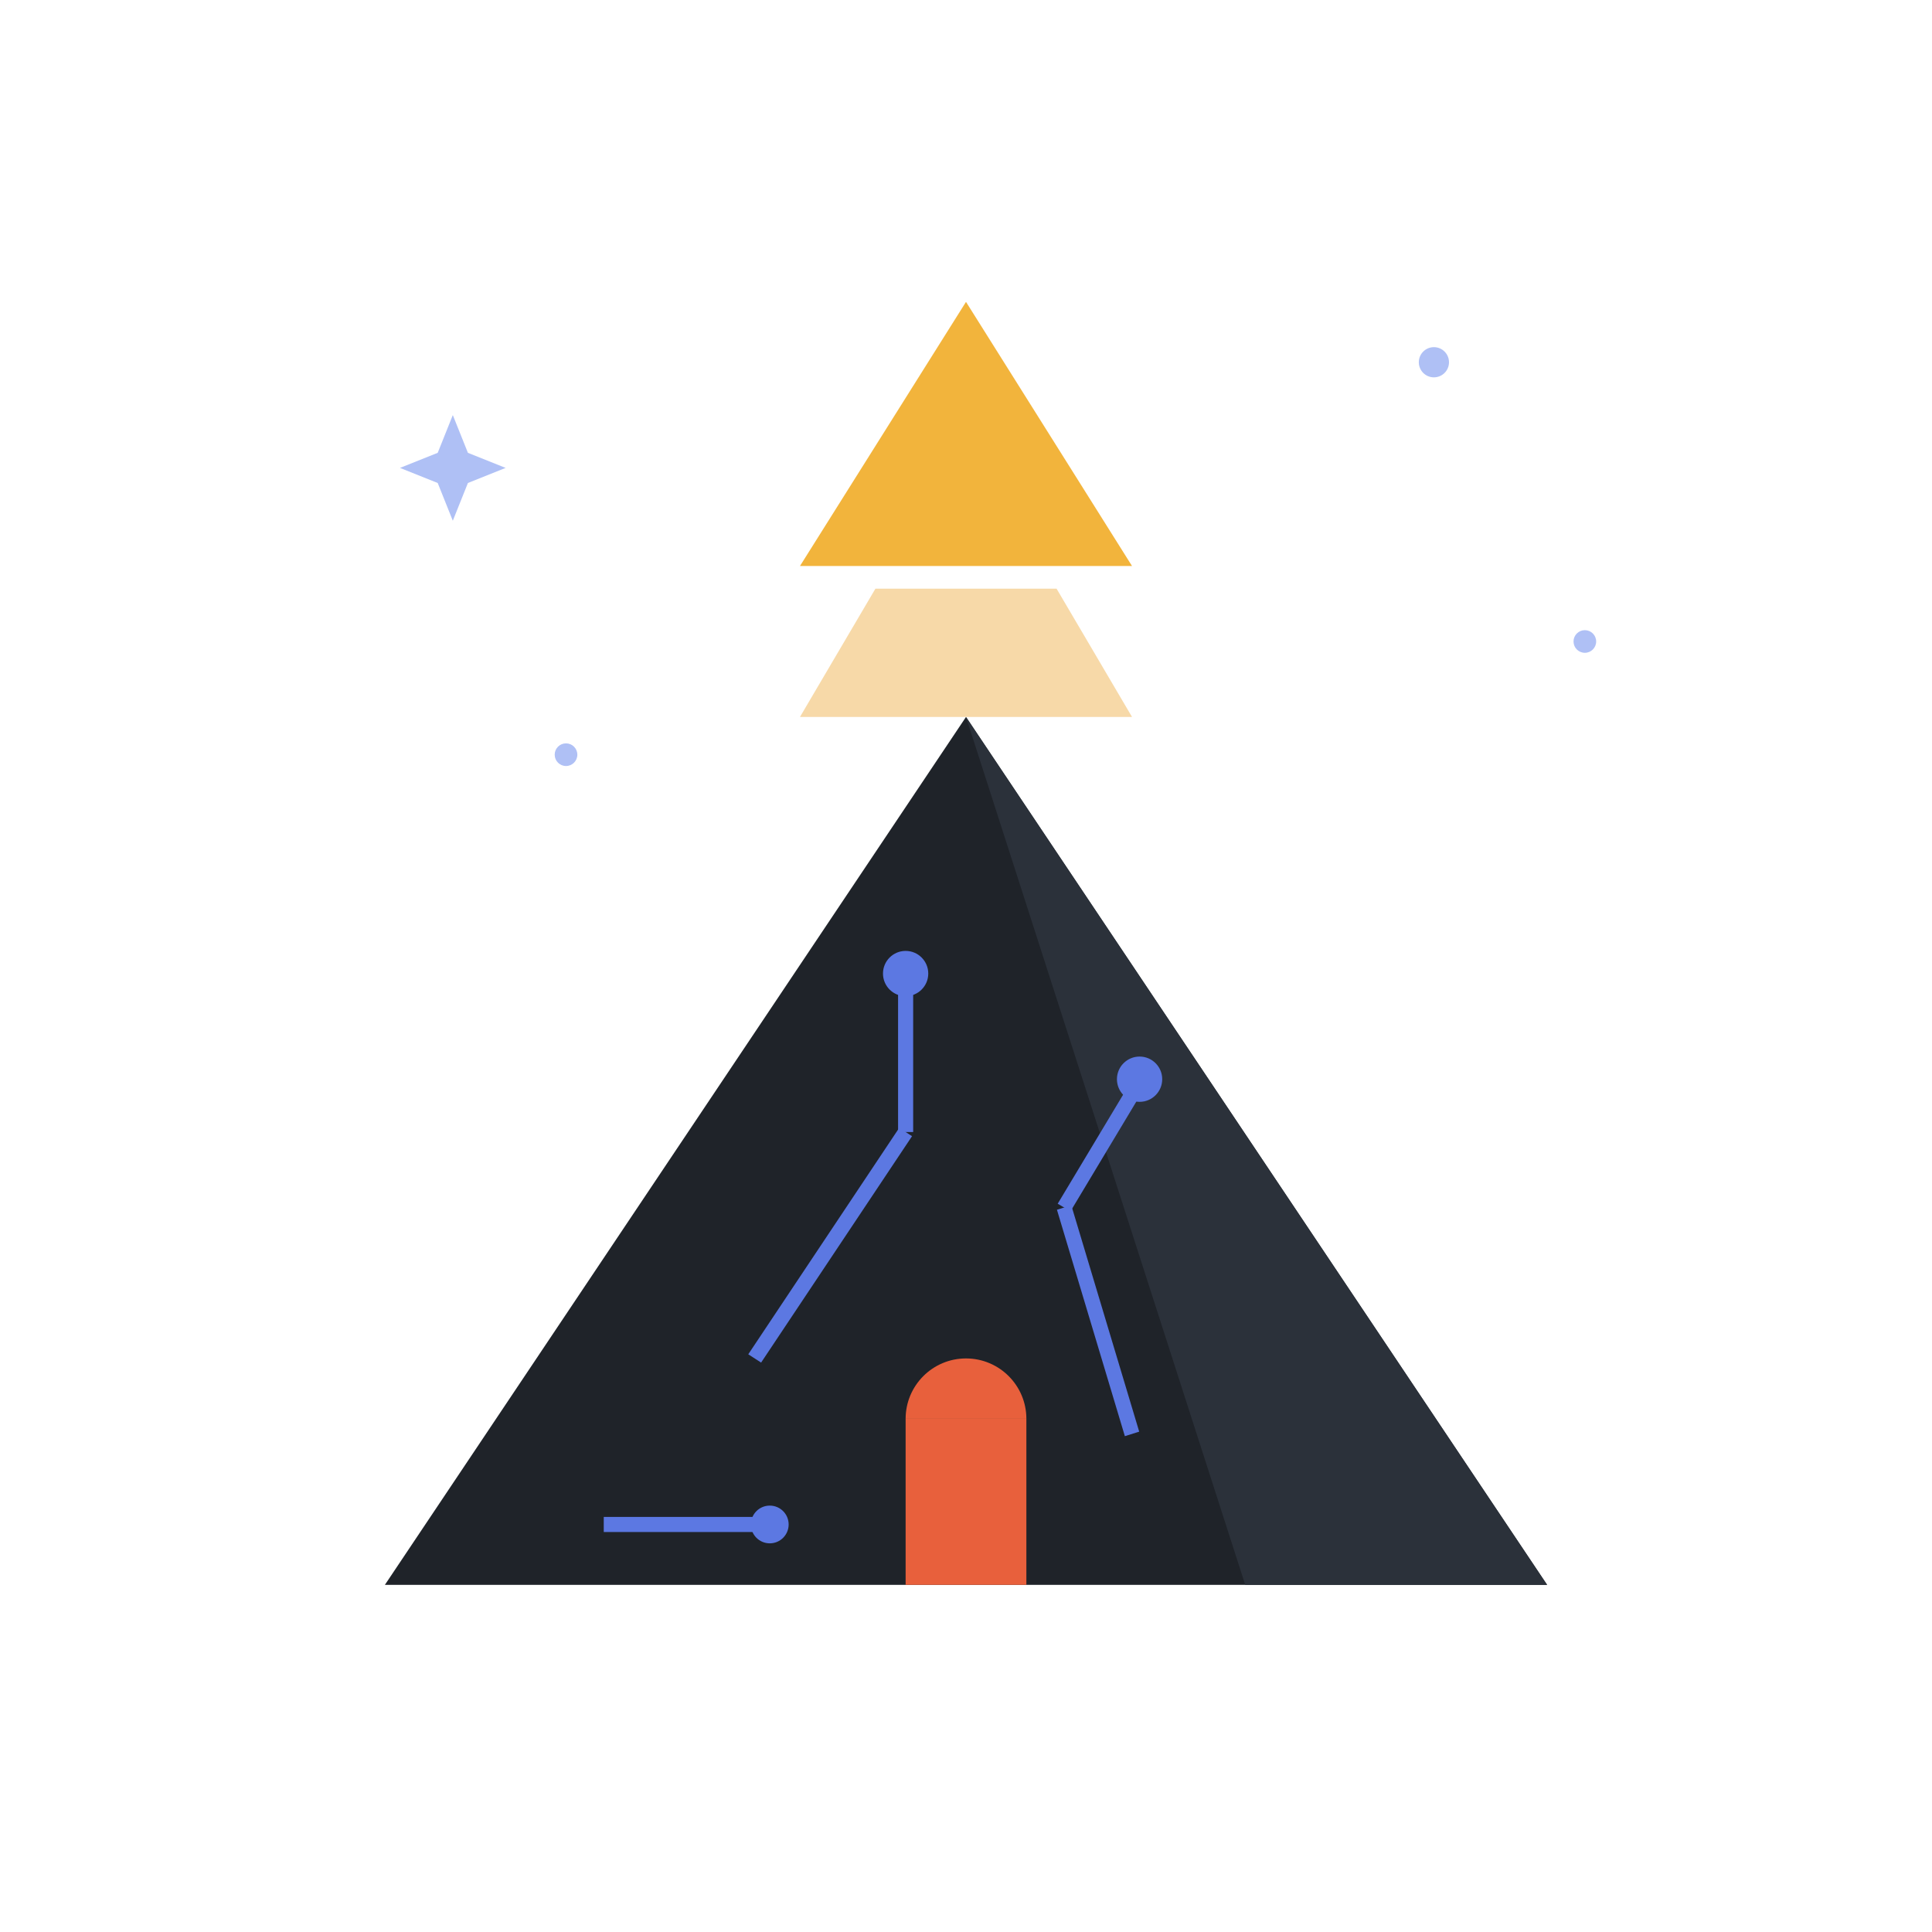
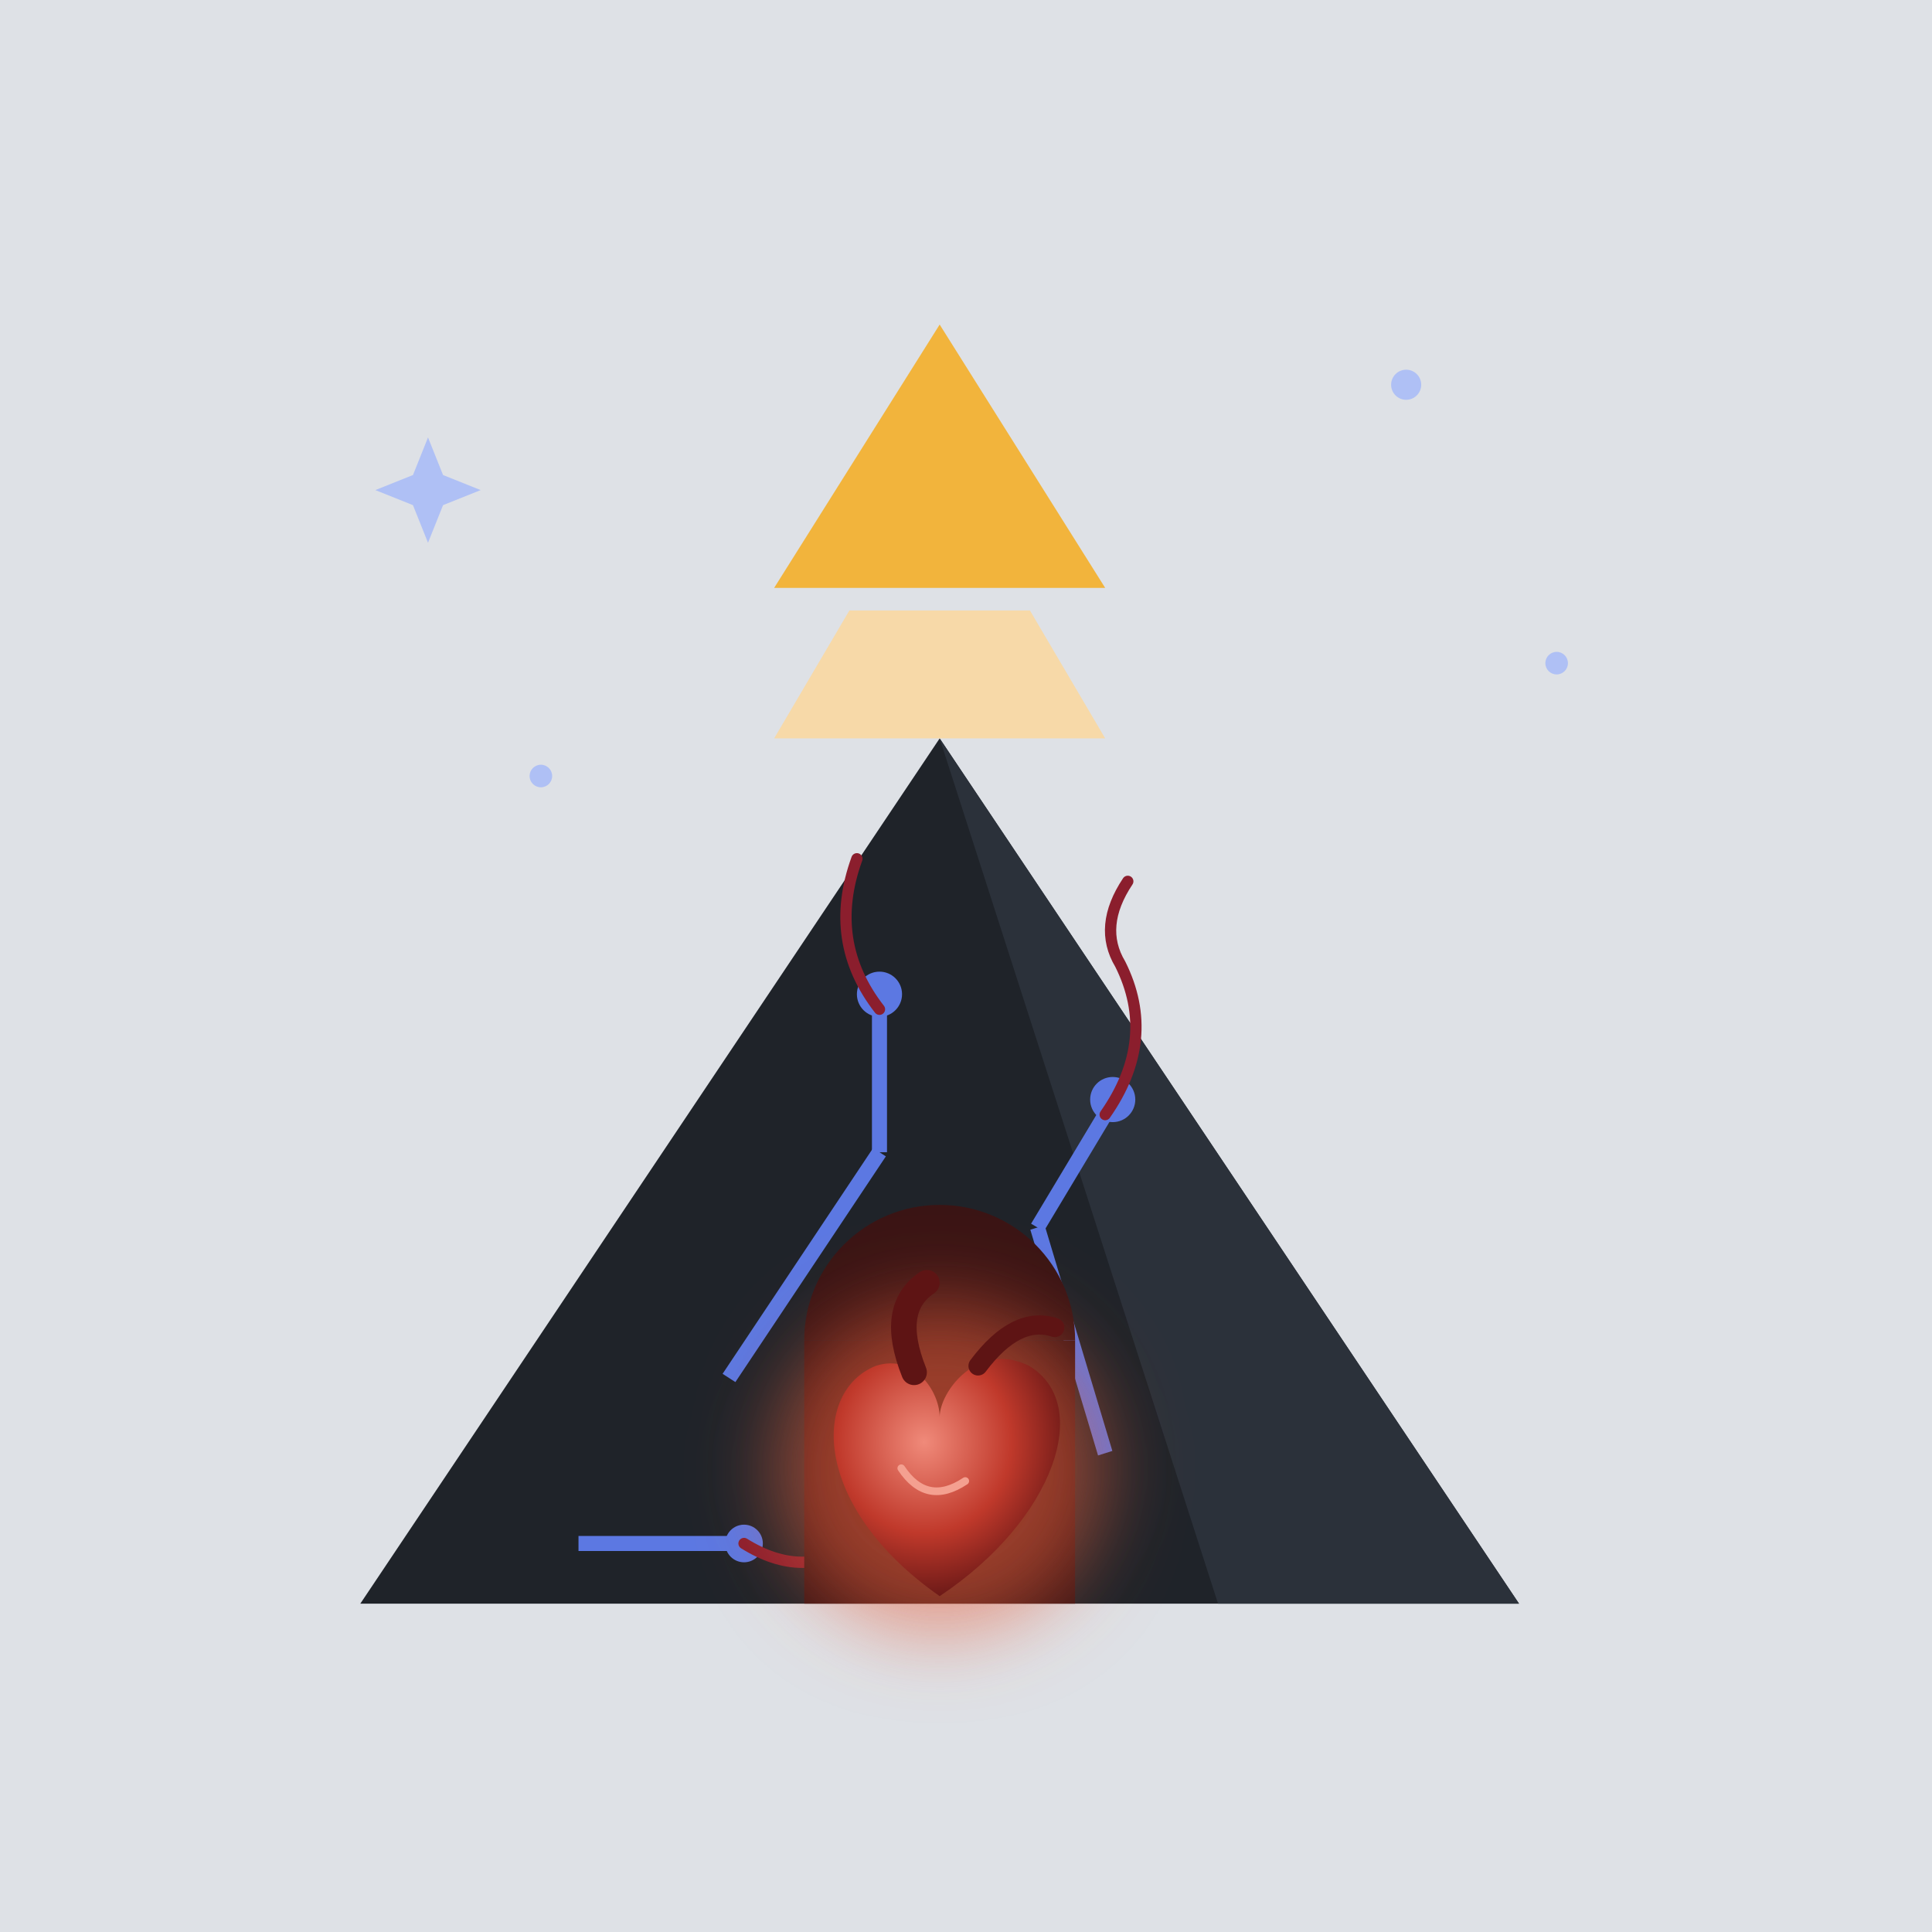
- <svg xmlns="http://www.w3.org/2000/svg" viewBox="0 0 512 512">
-   <polygon points="256.0,190.0 410.0,420.0 102.0,420.0" fill="#1F2329" />
-   <polygon points="256.0,190.0 410.0,420.0 330.0,420.0" fill="#2B313A" />
-   <polygon points="256.0,80.0 300.0,150.0 212.0,150.0" fill="#F2B43C" />
-   <polygon points="232.0,156.0 280.0,156.0 300.0,190.0 212.0,190.0" fill="#F7D9A8" />
-   <polygon points="201.7,361.1 241.7,301.1 238.3,298.9 198.3,358.9" fill="#5C78E2" />
-   <polygon points="242.0,300.0 242.0,262.0 238.0,262.0 238.0,300.0" fill="#5C78E2" />
-   <circle cx="240.0" cy="258.0" r="6" fill="#5C78E2" />
-   <polygon points="301.9,379.4 283.9,319.4 280.1,320.6 298.1,380.6" fill="#5C78E2" />
-   <polygon points="283.7,321.0 301.7,291.0 298.3,289.0 280.3,319.0" fill="#5C78E2" />
-   <circle cx="302.0" cy="286.0" r="6" fill="#5C78E2" />
-   <polygon points="160.0,406.0 200.0,406.0 200.0,402.0 160.0,402.0" fill="#5C78E2" />
-   <circle cx="204.0" cy="404.0" r="5" fill="#5C78E2" />
-   <rect x="240" y="376" width="32" height="44" fill="#E8603C" />
-   <path d="M240 376 a16 16 0 0 1 32 0z" fill="#E8603C" />
-   <polygon points="120.0,110.0 124.0,120.0 134.0,124.0 124.0,128.0 120.0,138.0 116.0,128.0 106.0,124.0 116.0,120.0" fill="#AFC0F5" />
-   <circle cx="380.0" cy="96.0" r="4" fill="#AFC0F5" />
-   <circle cx="420.0" cy="170.0" r="3" fill="#AFC0F5" />
-   <circle cx="150.0" cy="200.0" r="3" fill="#AFC0F5" />
+ <svg xmlns="http://www.w3.org/2000/svg" viewBox="0 0 512 512" width="512" height="512">
+   <defs>
+     <radialGradient id="sclera" cx="38%" cy="32%" r="70%">
+       <stop offset="0" stop-color="#FFFDF8" />
+       <stop offset=".7" stop-color="#EFE3D6" />
+       <stop offset="1" stop-color="#C9A99A" />
+     </radialGradient>
+     <radialGradient id="iris" cx="45%" cy="40%" r="60%">
+       <stop offset="0" stop-color="#F6A35B" />
+       <stop offset=".6" stop-color="#E8603C" />
+       <stop offset="1" stop-color="#7A2216" />
+     </radialGradient>
+     <radialGradient id="flesh" cx="40%" cy="35%" r="75%">
+       <stop offset="0" stop-color="#F3CDBE" />
+       <stop offset=".6" stop-color="#D99A88" />
+       <stop offset="1" stop-color="#9C5A50" />
+     </radialGradient>
+     <linearGradient id="fleshL" x1="0" y1="0" x2="1" y2="0">
+       <stop offset="0" stop-color="#B9786B" />
+       <stop offset=".45" stop-color="#EBC0AE" />
+       <stop offset="1" stop-color="#A9675B" />
+     </linearGradient>
+     <radialGradient id="heart" cx="40%" cy="35%" r="70%">
+       <stop offset="0" stop-color="#F08A7A" />
+       <stop offset=".55" stop-color="#C0392B" />
+       <stop offset="1" stop-color="#5E1414" />
+     </radialGradient>
+     <filter id="skin" x="0" y="0" width="1" height="1">
+       <feTurbulence type="fractalNoise" baseFrequency="1.1" numOctaves="2" seed="4" result="t" />
+       <feColorMatrix in="t" type="matrix" values="0 0 0 0 .55  0 0 0 0 .35  0 0 0 0 .3  0 0 0 .55 0" result="c" />
+       <feComposite in="c" in2="SourceGraphic" operator="in" result="m" />
+       <feMerge>
+         <feMergeNode in="SourceGraphic" />
+         <feMergeNode in="m" />
+       </feMerge>
+     </filter>
+     <filter id="glow" x="-50%" y="-50%" width="200%" height="200%">
+       <feGaussianBlur stdDeviation="6" />
+     </filter>
+   </defs>
+   <rect width="512" height="512" fill="#DEE1E6" />
+   <g transform="translate(256 256) scale(0.997) translate(-263.0 -250.5)">
+     <polygon points="256.0,190.0 410.0,420.0 102.0,420.0" fill="#1F2329" />
+     <polygon points="256.0,190.0 410.0,420.0 330.0,420.0" fill="#2B313A" />
+     <polygon points="256.0,80.0 300.0,150.0 212.0,150.0" fill="#F2B43C" />
+     <polygon points="232.0,156.0 280.0,156.0 300.0,190.0 212.0,190.0" fill="#F7D9A8" />
+     <polygon points="201.7,361.1 241.7,301.1 238.3,298.9 198.3,358.9" fill="#5C78E2" />
+     <polygon points="242.0,300.0 242.0,262.0 238.0,262.0 238.0,300.0" fill="#5C78E2" />
+     <circle cx="240.0" cy="258.0" r="6" fill="#5C78E2" />
+     <polygon points="301.9,379.4 283.9,319.4 280.1,320.6 298.1,380.6" fill="#5C78E2" />
+     <polygon points="283.7,321.0 301.7,291.0 298.3,289.0 280.3,319.0" fill="#5C78E2" />
+     <circle cx="302.0" cy="286.0" r="6" fill="#5C78E2" />
+     <polygon points="160.0,406.0 200.0,406.0 200.0,402.0 160.0,402.0" fill="#5C78E2" />
+     <circle cx="204.0" cy="404.0" r="5" fill="#5C78E2" />
+     <polygon points="120.0,110.0 124.0,120.0 134.0,124.0 124.0,128.0 120.0,138.0 116.0,128.0 106.0,124.0 116.0,120.0" fill="#AFC0F5" />
+     <circle cx="380.0" cy="96.0" r="4" fill="#AFC0F5" />
+     <circle cx="420.0" cy="170.0" r="3" fill="#AFC0F5" />
+     <circle cx="150.0" cy="200.0" r="3" fill="#AFC0F5" />
+     <path d="M240 262 q-14 -18 -6 -40" stroke="#8B1E2D" stroke-width="3" fill="none" stroke-linecap="round" stroke-linejoin="round" />
+     <path d="M300 290 q14 -20 4 -40 q-6 -10 2 -22" stroke="#8B1E2D" stroke-width="3" fill="none" stroke-linecap="round" stroke-linejoin="round" />
+     <path d="M204 404 q16 10 30 0" stroke="#8B1E2D" stroke-width="3" fill="none" stroke-linecap="round" stroke-linejoin="round" />
+     <rect x="220" y="350" width="72" height="70" fill="#3A1414" />
+     <path d="M220 350 a36 36 0 0 1 72 0z" fill="#3A1414" />
+     <g transform="translate(256 384) scale(1.7) translate(-256 -392)">
+       <circle cx="256" cy="392" r="26" fill="#E8603C" opacity=".55" filter="url(#glow)" />
+       <path d="M256 412 C236 398 236 380 246 376 C252 374 256 380 256 384 C256 380 262 372 270 376 C280 382 274 400 256 412z" fill="url(#heart)" />
+       <path d="M252 377 q-4 -10 2 -14" stroke="#5E1414" stroke-width="4" fill="none" stroke-linecap="round" stroke-linejoin="round" />
+       <path d="M262 376 q6 -8 12 -6" stroke="#5E1414" stroke-width="3" fill="none" stroke-linecap="round" stroke-linejoin="round" />
+       <path d="M250 392 q4 6 10 2" stroke="#F4A090" stroke-width="1.2" fill="none" stroke-linecap="round" stroke-linejoin="round" />
+     </g>
+   </g>
</svg>
